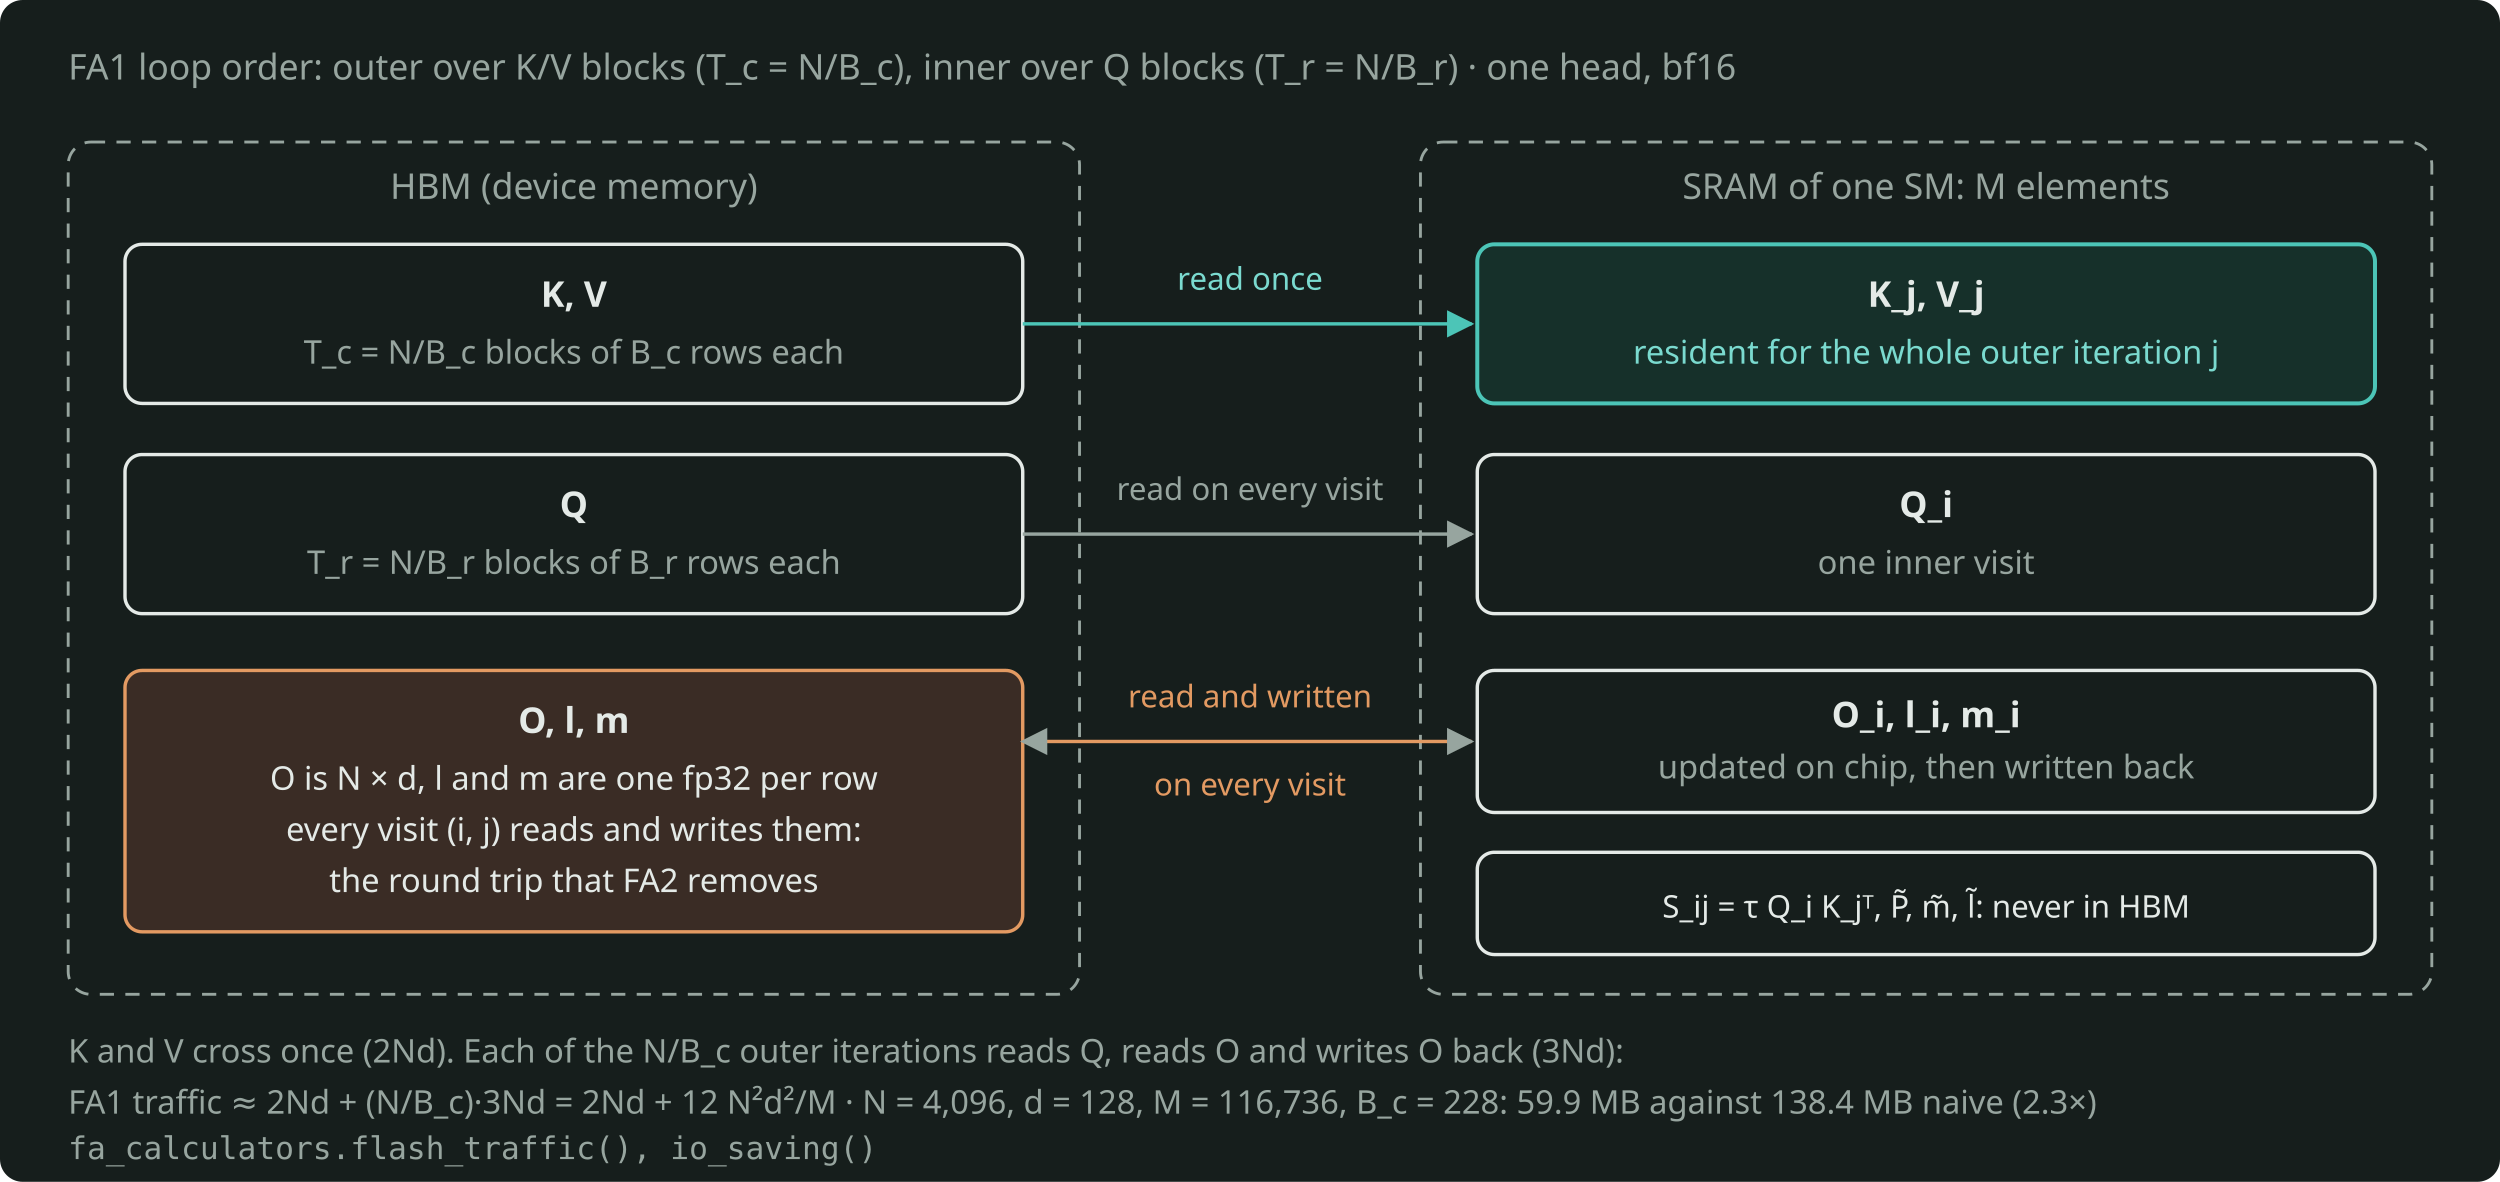
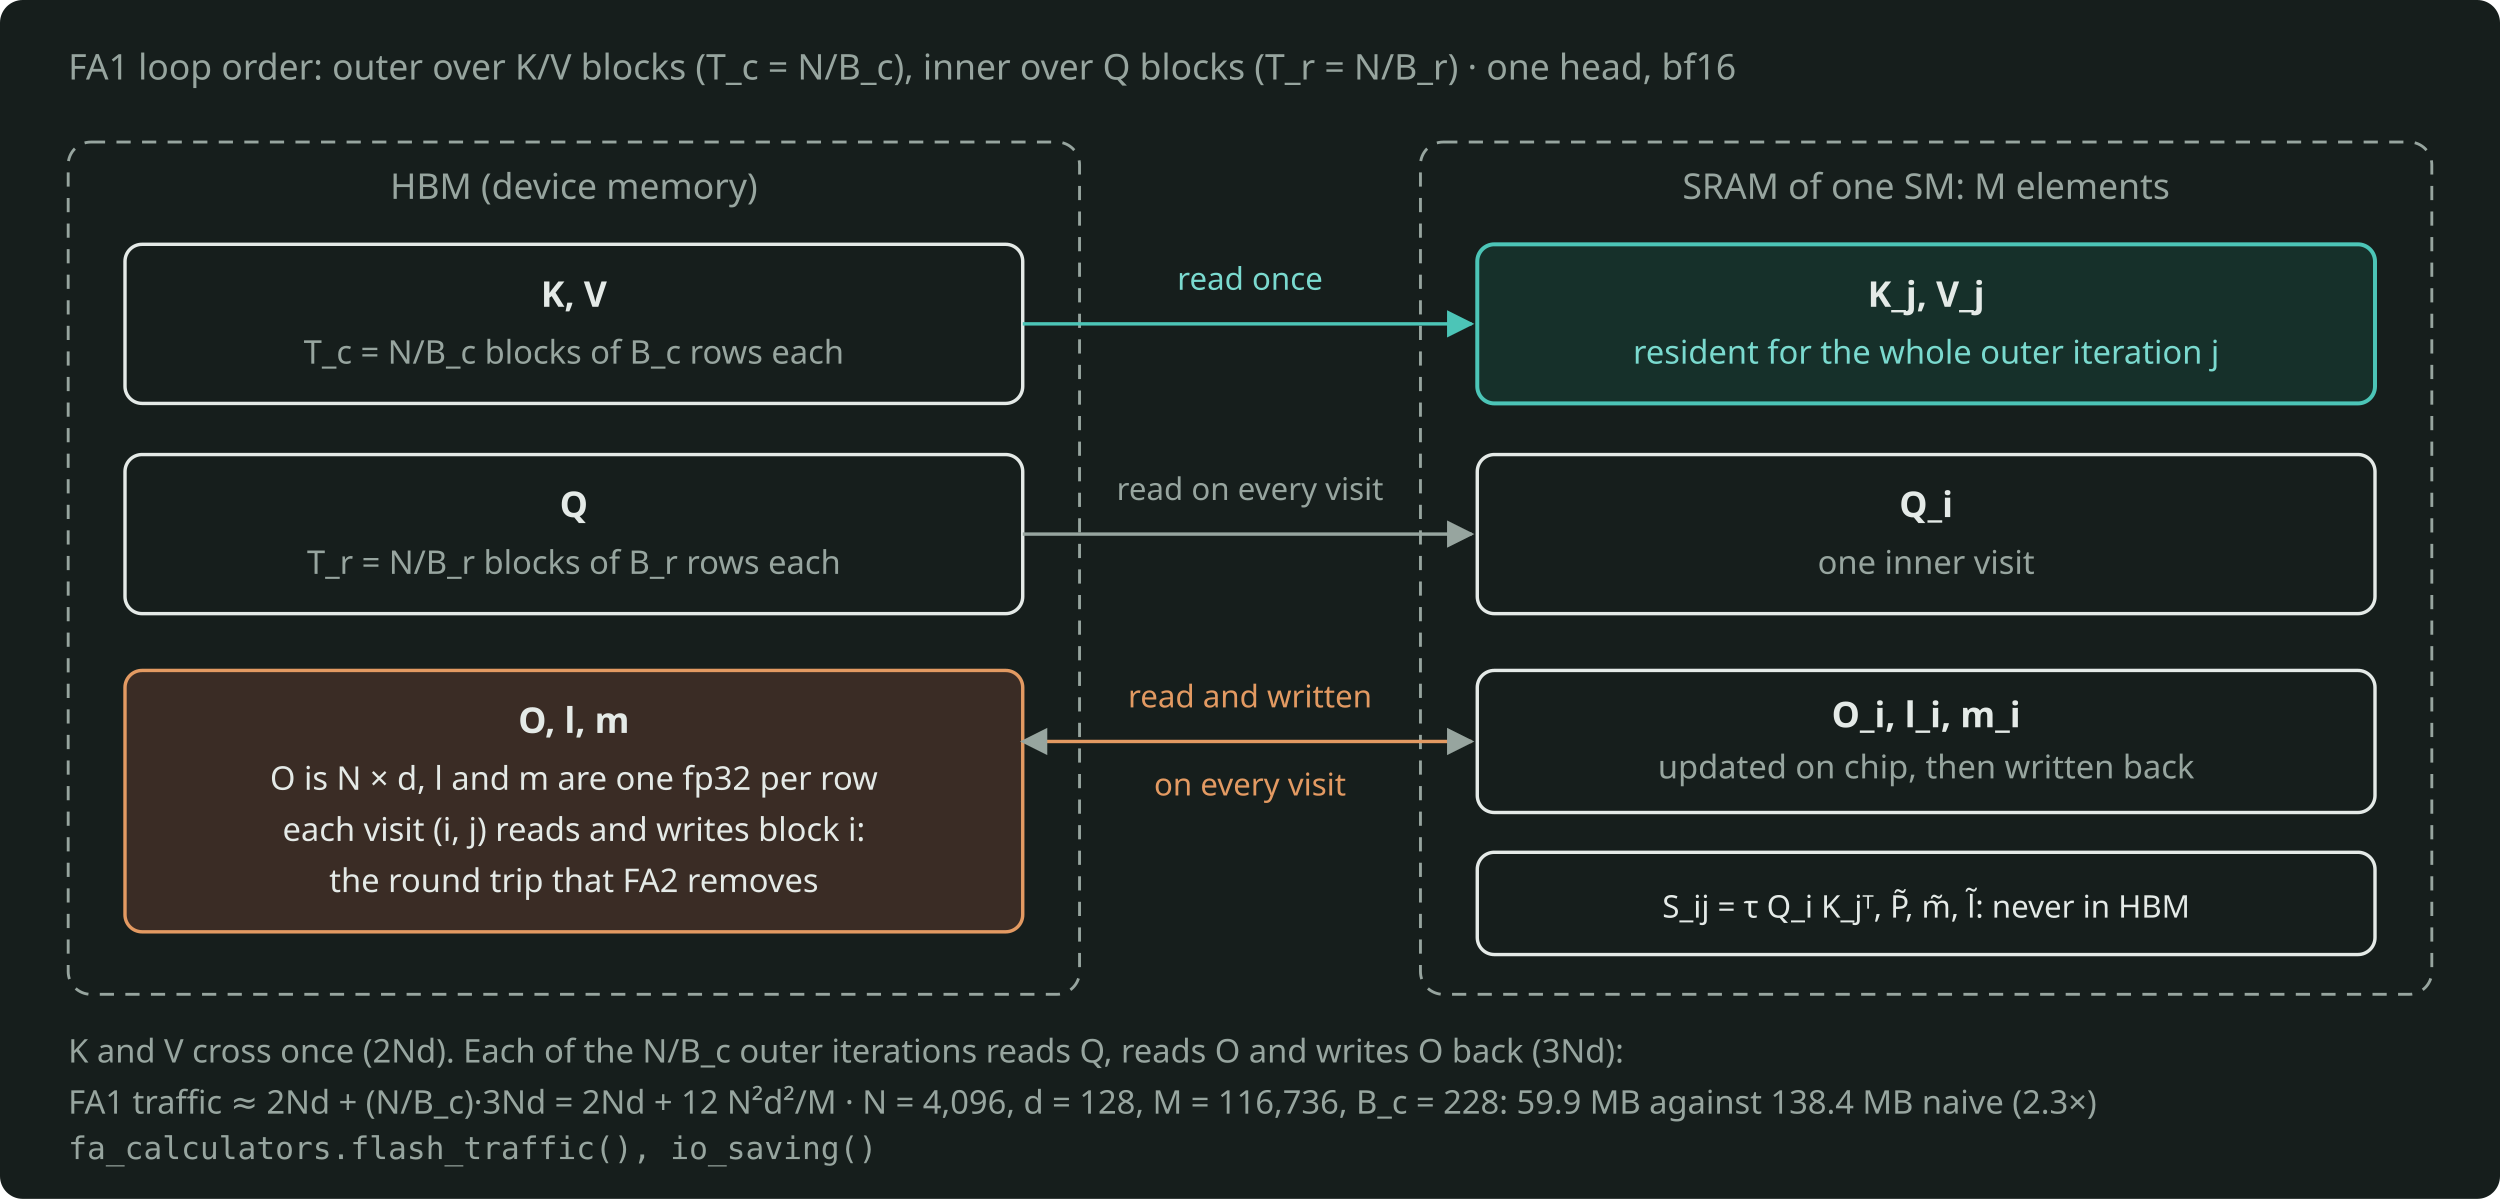
- <svg xmlns="http://www.w3.org/2000/svg" width="880" height="416" viewBox="0 0 880 416" role="img" aria-label="FA1 keeps one K/V block in SRAM for a whole outer iteration, and every inner visit moves a Q block in and the output accumulator in and out of HBM." style="color: #E4EAE7">
-   <rect x="0" y="0" width="880" height="416" rx="8" fill="#161E1C" />
+ <svg xmlns="http://www.w3.org/2000/svg" width="880" height="422" viewBox="0 0 880 422" role="img" aria-label="FA1 keeps one K/V block in SRAM for a whole outer iteration, and every inner visit moves a Q block in and the output accumulator in and out of HBM." style="color: #E4EAE7">
+   <rect x="0" y="0" width="880" height="422" rx="8" fill="#161E1C" />
  <defs>
    <marker id="arr" viewBox="0 0 10 10" refX="9" refY="5" markerWidth="8" markerHeight="8" orient="auto-start-reverse">
      <path d="M0 0 L10 5 L0 10 z" fill="#97A59F" />
    </marker>
    <marker id="arrA" viewBox="0 0 10 10" refX="9" refY="5" markerWidth="8" markerHeight="8" orient="auto-start-reverse">
      <path d="M0 0 L10 5 L0 10 z" fill="#4CC5B7" />
    </marker>
  </defs>
  <g font-family="Bricolage Grotesque, system-ui, sans-serif" font-size="12.5" fill="currentColor">
    <text x="24" y="28" fill="#97A59F">FA1 loop order: outer over K/V blocks (T_c = N/B_c), inner over Q blocks (T_r = N/B_r) · one head, bf16</text>
    <rect x="24" y="50" width="356" height="300" rx="8" fill="none" stroke="#97A59F" stroke-width="1" stroke-dasharray="5 4" />
    <text x="202" y="70" text-anchor="middle" fill="#97A59F">HBM (device memory)</text>
    <rect x="44" y="86" width="316" height="56" rx="6" fill="none" stroke="currentColor" stroke-width="1.2" />
    <text x="202" y="108" text-anchor="middle" font-weight="600">K, V</text>
    <text x="202" y="128" text-anchor="middle" font-size="11.5" fill="#97A59F">T_c = N/B_c blocks of B_c rows each</text>
    <rect x="44" y="160" width="316" height="56" rx="6" fill="none" stroke="currentColor" stroke-width="1.2" />
    <text x="202" y="182" text-anchor="middle" font-weight="600">Q</text>
    <text x="202" y="202" text-anchor="middle" font-size="11.5" fill="#97A59F">T_r = N/B_r blocks of B_r rows each</text>
    <rect x="44" y="236" width="316" height="92" rx="6" fill="#3A2C25" stroke="#E39A62" stroke-width="1.2" />
    <text x="202" y="258" text-anchor="middle" font-weight="600">O, l, m</text>
    <text x="202" y="278" text-anchor="middle" font-size="11.5">O is N × d, l and m are one fp32 per row</text>
-     <text x="202" y="296" text-anchor="middle" font-size="11.5">every visit (i, j) reads and writes them:</text>
+     <text x="202" y="296" text-anchor="middle" font-size="11.5">each visit (i, j) reads and writes block i:</text>
    <text x="202" y="314" text-anchor="middle" font-size="11.5">the round trip that FA2 removes</text>
    <rect x="500" y="50" width="356" height="300" rx="8" fill="none" stroke="#97A59F" stroke-width="1" stroke-dasharray="5 4" />
    <text x="678" y="70" text-anchor="middle" fill="#97A59F">SRAM of one SM: M elements</text>
    <rect x="520" y="86" width="316" height="56" rx="6" fill="#16302A" stroke="#4CC5B7" stroke-width="1.4" />
    <text x="678" y="108" text-anchor="middle" font-weight="600">K_j, V_j</text>
    <text x="678" y="128" text-anchor="middle" font-size="11.5" fill="#7ADACF">resident for the whole outer iteration j</text>
    <rect x="520" y="160" width="316" height="56" rx="6" fill="none" stroke="currentColor" stroke-width="1.2" />
    <text x="678" y="182" text-anchor="middle" font-weight="600">Q_i</text>
    <text x="678" y="202" text-anchor="middle" font-size="11.5" fill="#97A59F">one inner visit</text>
    <rect x="520" y="236" width="316" height="50" rx="6" fill="none" stroke="currentColor" stroke-width="1.2" />
    <text x="678" y="256" text-anchor="middle" font-weight="600">O_i, l_i, m_i</text>
    <text x="678" y="274" text-anchor="middle" font-size="11.5" fill="#97A59F">updated on chip, then written back</text>
    <rect x="520" y="300" width="316" height="36" rx="6" fill="none" stroke="currentColor" stroke-width="1.2" />
    <text x="678" y="323" text-anchor="middle" font-size="11">S_ij = τ Q_i K_jᵀ, P̃, m̃, l̃: never in HBM</text>
    <path d="M360 114 L518 114" fill="none" stroke="#4CC5B7" stroke-width="1.2" marker-end="url(#arrA)" />
    <text x="440" y="102" text-anchor="middle" font-size="11" fill="#7ADACF">read once</text>
    <path d="M360 188 L518 188" fill="none" stroke="#97A59F" stroke-width="1.2" marker-end="url(#arr)" />
    <text x="440" y="176" text-anchor="middle" font-size="11" fill="#97A59F">read on every visit</text>
    <path d="M360 261 L518 261" fill="none" stroke="#E39A62" stroke-width="1.2" marker-end="url(#arr)" marker-start="url(#arr)" />
    <text x="440" y="249" text-anchor="middle" font-size="11" fill="#E39A62">read and written</text>
    <text x="440" y="280" text-anchor="middle" font-size="11" fill="#E39A62">on every visit</text>
    <text x="24" y="374" font-size="11.5" fill="#97A59F">K and V cross once (2Nd). Each of the N/B_c outer iterations reads Q, reads O and writes O back (3Nd):</text>
    <text x="24" y="392" font-size="11.5" fill="#97A59F">FA1 traffic ≈ 2Nd + (N/B_c)·3Nd = 2Nd + 12 N²d²/M · N = 4,096, d = 128, M = 116,736, B_c = 228: 59.9 MB against 138.4 MB naive (2.3×)</text>
    <text x="24" y="408" fill="#97A59F" font-family="JetBrains Mono, monospace" font-size="11">fa_calculators.flash_traffic(), io_saving()</text>
  </g>
</svg>
